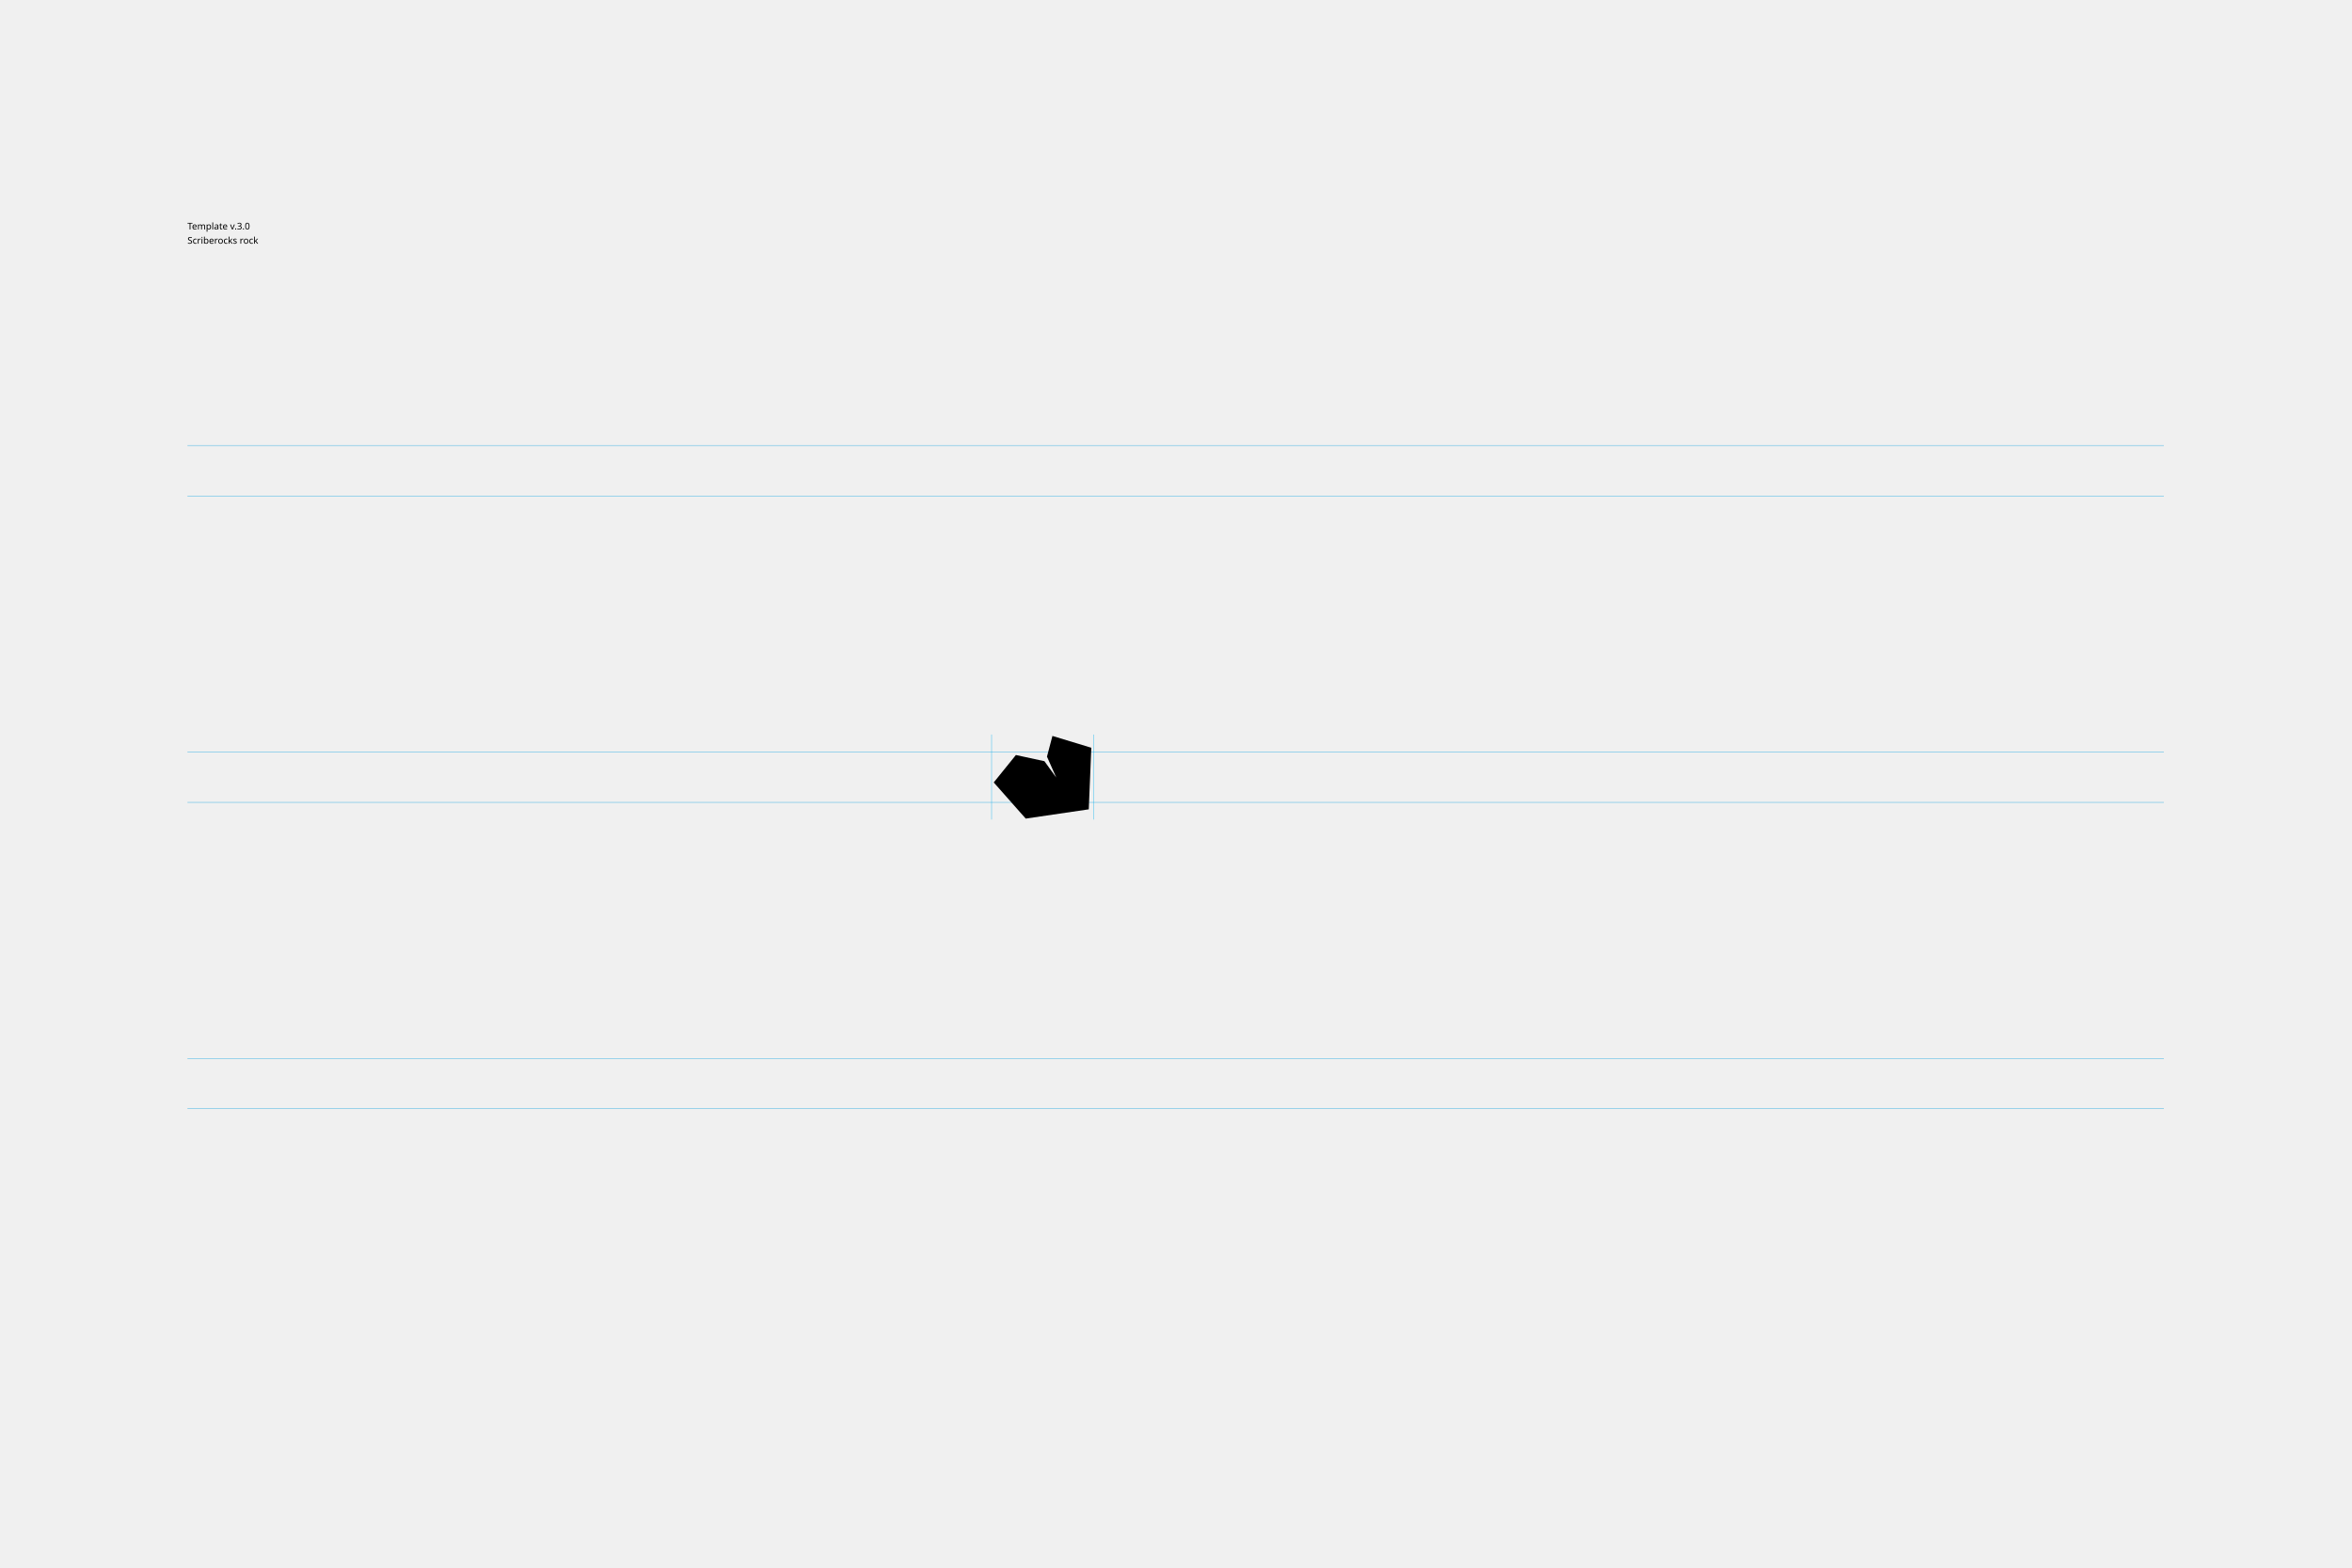
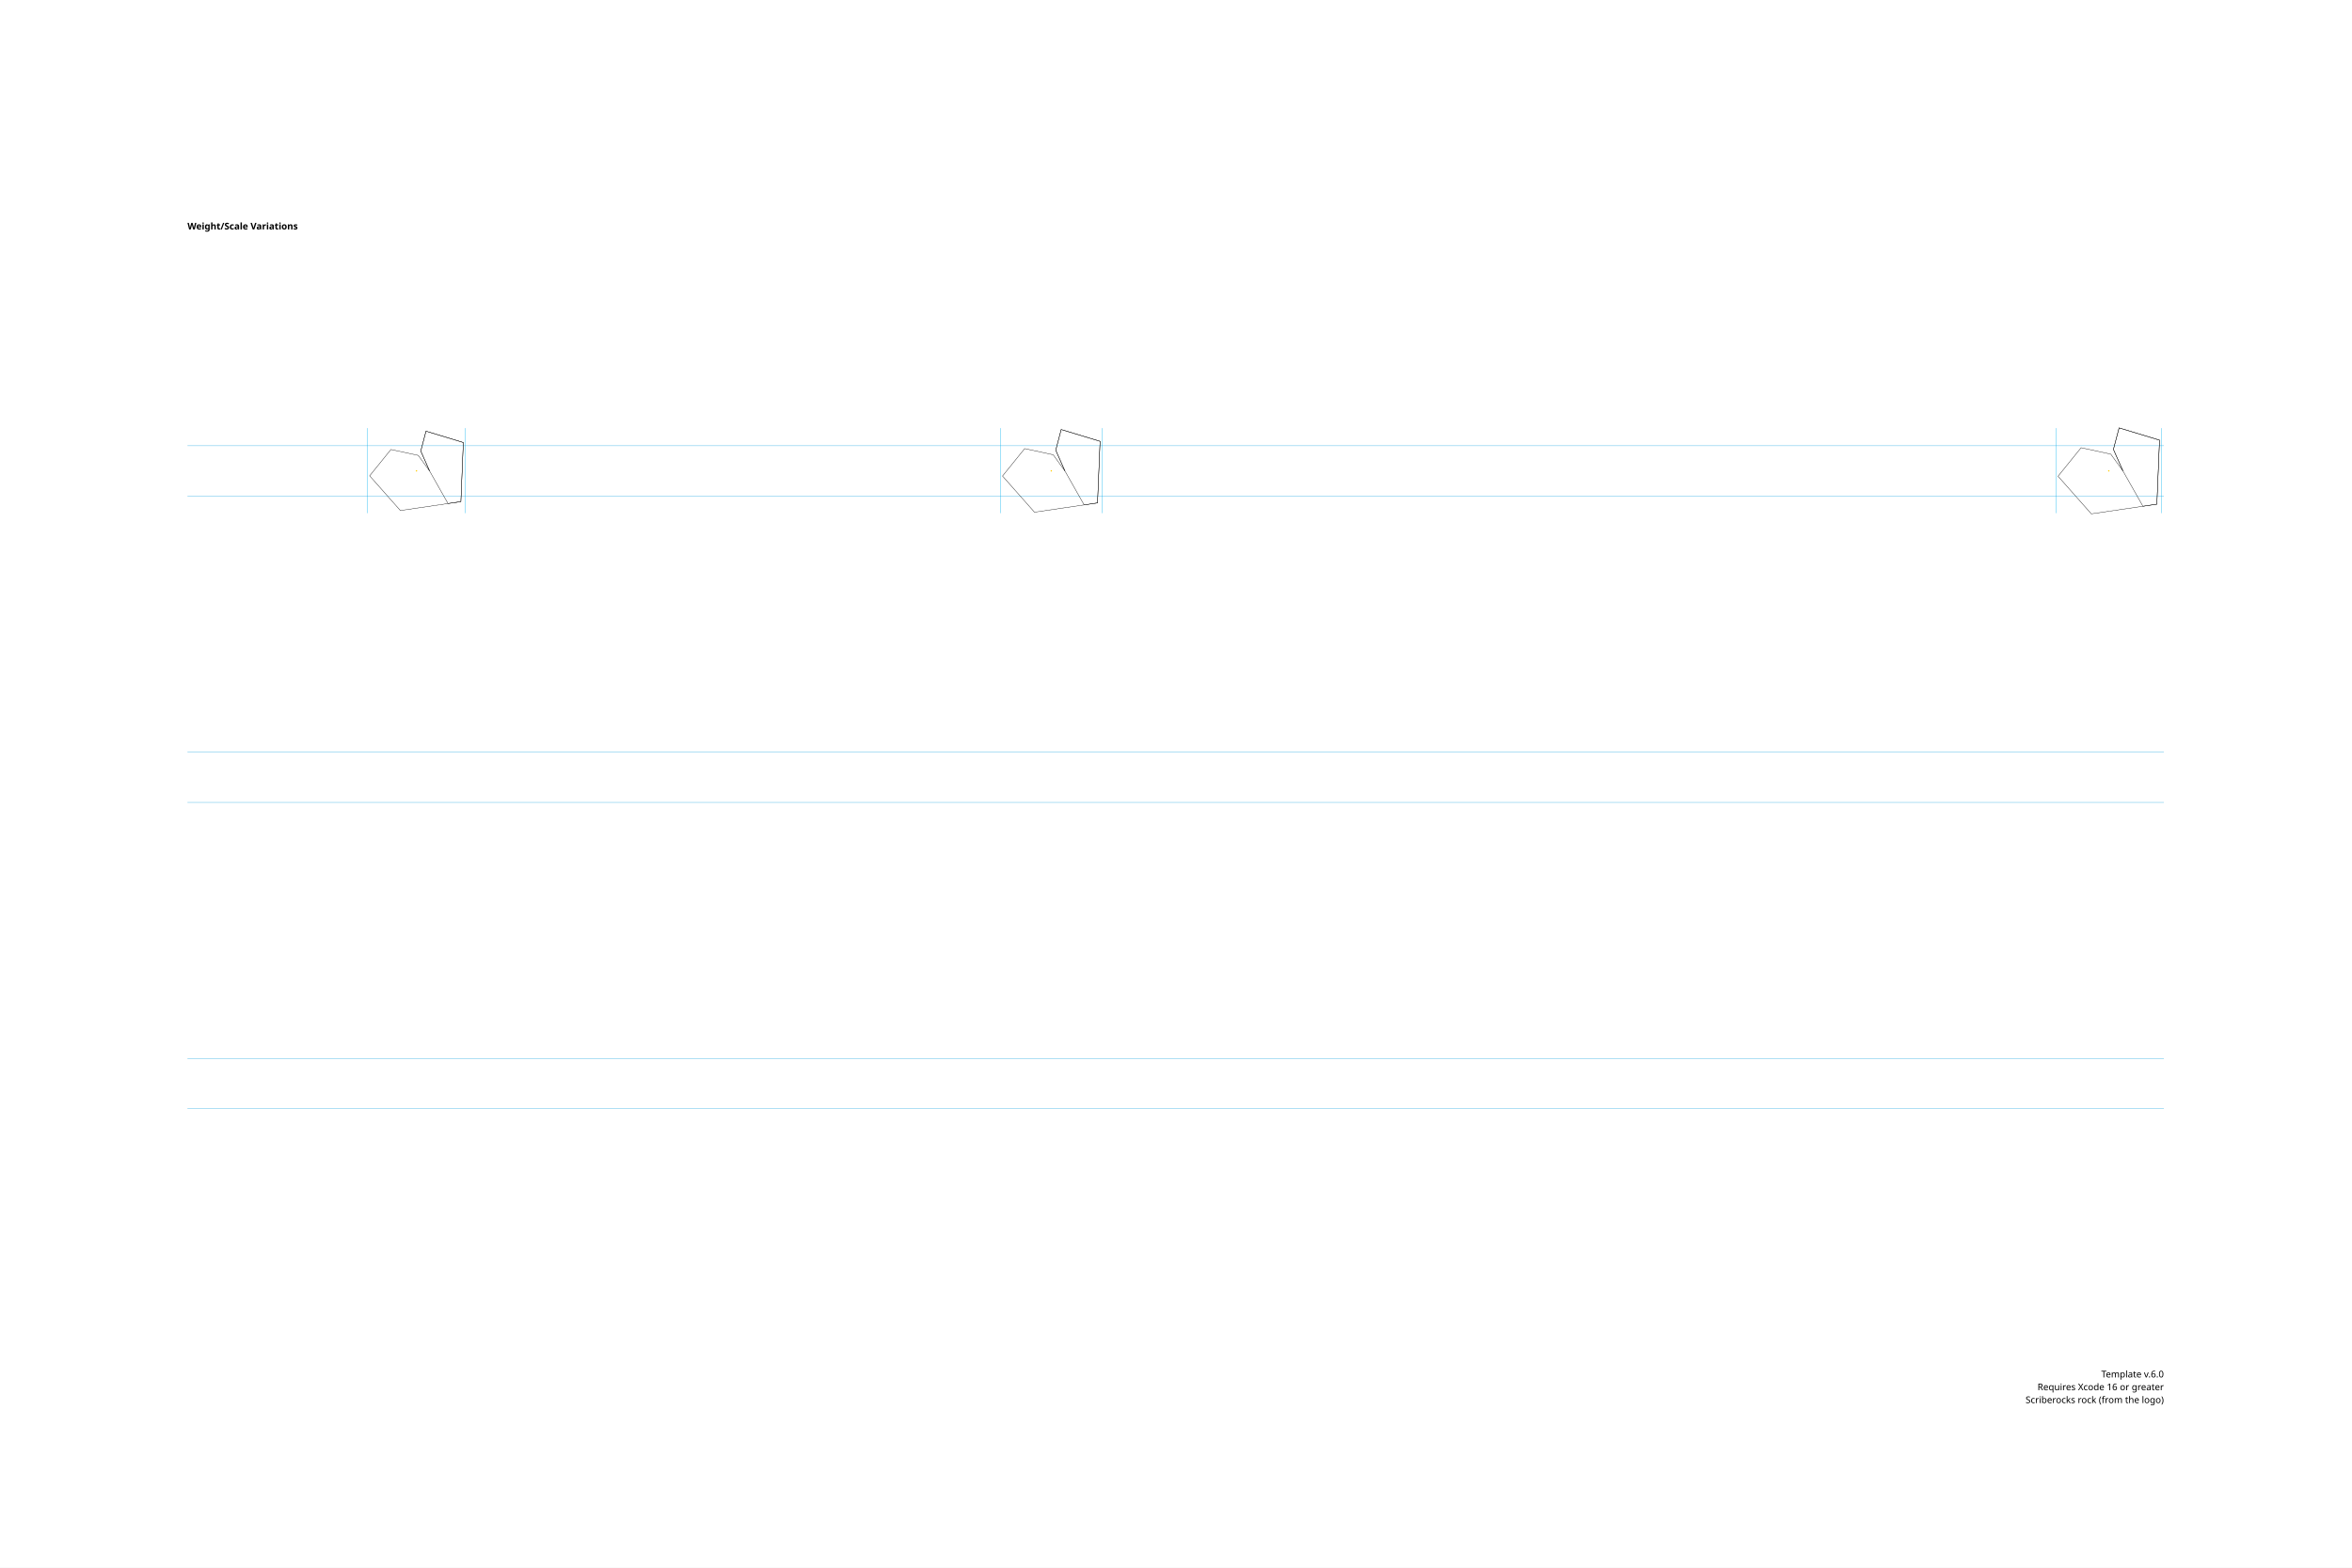
- <svg xmlns="http://www.w3.org/2000/svg" version="1.1" width="3300" height="2200">
+ <svg xmlns="http://www.w3.org/2000/svg" version="1.1" viewBox="0 0 3300 2200">
+   <style>.monochrome-0 {-sfsymbols-motion-group:0}
+ .monochrome-1 {-sfsymbols-motion-group:1}
+ 
+ .multicolor-0:systemBrownColor {-sfsymbols-motion-group:0}
+ .multicolor-1:systemGrayColor {-sfsymbols-motion-group:1}
+ 
+ .hierarchical-0:secondary {-sfsymbols-motion-group:0}
+ .hierarchical-1:primary {-sfsymbols-motion-group:1}
+ 
+ .SFSymbolsPreviewWireframe {fill:none;opacity:1.0;stroke:black;stroke-width:0.5}
+ </style>
  <g id="Notes">
-     <text style="stroke:none;fill:black;font-family:sans-serif;font-size:13;" transform="matrix(1 0 0 1 263 322)">Template v.3.0</text>
-     <text style="stroke:none;fill:black;font-family:sans-serif;font-size:13;" transform="matrix(1 0 0 1 263 342)">Scriberocks rock</text>
+     <rect id="artboard" x="0" y="0" width="3300" height="2200" style="fill:white;opacity:1" />
+     <text transform="matrix(1 0 0 1 263 322)" style="stroke:none;fill:black;font-family:sans-serif;font-size:13;font-weight:bold;">Weight/Scale Variations</text>
+     <text id="template-version" transform="matrix(1 0 0 1 3036 1933)" style="stroke:none;fill:black;font-family:sans-serif;font-size:13;text-anchor:end;">Template v.6.0</text>
+     <text transform="matrix(1 0 0 1 3036 1951)" style="stroke:none;fill:black;font-family:sans-serif;font-size:13;text-anchor:end;">Requires Xcode 16 or greater</text>
+     <text id="descriptive-name" transform="matrix(1 0 0 1 3036 1969)" style="stroke:none;fill:black;font-family:sans-serif;font-size:13;text-anchor:end;">Scriberocks rock (from the logo)</text>
  </g>
  <g id="Guides">
-     <line id="Baseline-S" style="fill:none;stroke:#27AAE1;opacity:1;stroke-width:0.577;" x1="263" x2="3036" y1="696" y2="696" />
-     <line id="Capline-S" style="fill:none;stroke:#27AAE1;opacity:1;stroke-width:0.577;" x1="263" x2="3036" y1="625.541" y2="625.541" />
-     <line id="Baseline-M" style="fill:none;stroke:#27AAE1;opacity:1;stroke-width:0.577;" x1="263" x2="3036" y1="1126" y2="1126" />
-     <line id="Capline-M" style="fill:none;stroke:#27AAE1;opacity:1;stroke-width:0.577;" x1="263" x2="3036" y1="1055.54" y2="1055.54" />
-     <line id="Baseline-L" style="fill:none;stroke:#27AAE1;opacity:1;stroke-width:0.577;" x1="263" x2="3036" y1="1556" y2="1556" />
-     <line id="Capline-L" style="fill:none;stroke:#27AAE1;opacity:1;stroke-width:0.577;" x1="263" x2="3036" y1="1485.54" y2="1485.54" />
-     <line id="left-margin-Regular-M" style="fill:none;stroke:#00AEEF;stroke-width:0.5;opacity:1.0;" x1="1391.270" x2="1391.270" y1="1030.79" y2="1150.12" />
-     <line id="right-margin-Regular-M" style="fill:none;stroke:#00AEEF;stroke-width:0.5;opacity:1.0;" x1="1534.175" x2="1534.175" y1="1030.79" y2="1150.12" />
+     <line id="Baseline-S" style="fill:none;stroke:#27AAE1;opacity:1;stroke-width:0.5;" x1="263" x2="3036" y1="696" y2="696" />
+     <line id="Capline-S" style="fill:none;stroke:#27AAE1;opacity:1;stroke-width:0.5;" x1="263" x2="3036" y1="625.541" y2="625.541" />
+     <line id="Baseline-M" style="fill:none;stroke:#27AAE1;opacity:1;stroke-width:0.5;" x1="263" x2="3036" y1="1126" y2="1126" />
+     <line id="Capline-M" style="fill:none;stroke:#27AAE1;opacity:1;stroke-width:0.5;" x1="263" x2="3036" y1="1055.54" y2="1055.54" />
+     <line id="Baseline-L" style="fill:none;stroke:#27AAE1;opacity:1;stroke-width:0.5;" x1="263" x2="3036" y1="1556" y2="1556" />
+     <line id="Capline-L" style="fill:none;stroke:#27AAE1;opacity:1;stroke-width:0.5;" x1="263" x2="3036" y1="1485.54" y2="1485.54" />
+     <line id="left-margin-Ultralight-S" style="fill:none;stroke:#00AEEF;stroke-width:0.5;opacity:1.0;" x1="515.649" x2="515.649" y1="600.785" y2="720.121" />
+     <line id="right-margin-Ultralight-S" style="fill:none;stroke:#00AEEF;stroke-width:0.5;opacity:1.0;" x1="653.078" x2="653.078" y1="600.785" y2="720.121" />
+     <line id="left-margin-Regular-S" style="fill:none;stroke:#00AEEF;stroke-width:0.5;opacity:1.0;" x1="1403.580" x2="1403.580" y1="600.785" y2="720.121" />
+     <line id="right-margin-Regular-S" style="fill:none;stroke:#00AEEF;stroke-width:0.5;opacity:1.0;" x1="1546.485" x2="1546.485" y1="600.785" y2="720.121" />
+     <line id="left-margin-Black-S" style="fill:none;stroke:#00AEEF;stroke-width:0.5;opacity:1.0;" x1="2884.570" x2="2884.570" y1="600.785" y2="720.121" />
+     <line id="right-margin-Black-S" style="fill:none;stroke:#00AEEF;stroke-width:0.5;opacity:1.0;" x1="3032.952" x2="3032.952" y1="600.785" y2="720.121" />
  </g>
  <g id="Symbols">
-     <g id="Regular-M" transform="matrix(1 0 0 1 1391.270 1126)">
-       <path d="M139.905 -76.658 L85.347 -93.230 L77.699 -64.166 L90.701 -34.847 L74.130 -57.792 L34.103 -66.460 L3.000 -27.964 L47.870 22.770 L136.336 9.768 Z" />
+     <g id="Ultralight-S" transform="matrix(1 0 0 1 515.649 696)">
+       <path class="monochrome-0 multicolor-0:systemBrownColor hierarchical-0:secondary SFSymbolsPreviewWireframe" d="M134.429 -75.001 L82.053 -90.909 L74.711 -63.008 L87.193 -34.862 L71.284 -56.890 L32.859 -65.211 L3.000 -28.254 L46.076 20.450 L131.003 7.968 Z" />
+       <path class="monochrome-1 multicolor-1:systemGrayColor hierarchical-1:primary SFSymbolsPreviewWireframe" d="M134.429 -75.001 L82.053 -90.909 L74.711 -63.008 L87.193 -34.862 L112.932 10.624 L131.003 7.968 Z" />
+     </g>
+     <g id="Regular-S" transform="matrix(1 0 0 1 1403.580 696)">
+       <path class="monochrome-0 multicolor-0:systemBrownColor hierarchical-0:secondary SFSymbolsPreviewWireframe" d="M139.905 -76.658 L85.347 -93.230 L77.699 -64.166 L90.701 -34.847 L74.130 -57.792 L34.103 -66.460 L3.000 -27.964 L47.870 22.770 L136.336 9.768 Z" />
+       <path class="monochrome-1 multicolor-1:systemGrayColor hierarchical-1:primary SFSymbolsPreviewWireframe" d="M139.905 -76.658 L85.347 -93.230 L77.699 -64.166 L90.701 -34.847 L117.512 12.535 L136.336 9.768 Z" />
+     </g>
+     <g id="Black-S" transform="matrix(1 0 0 1 2884.570 696)">
+       <path class="monochrome-0 multicolor-0:systemBrownColor hierarchical-0:secondary SFSymbolsPreviewWireframe" d="M145.382 -78.315 L88.641 -95.549 L80.687 -65.323 L94.209 -34.832 L76.975 -58.695 L35.347 -67.709 L3.000 -27.673 L49.665 25.090 L141.670 11.568 Z" />
+       <path class="monochrome-1 multicolor-1:systemGrayColor hierarchical-1:primary SFSymbolsPreviewWireframe" d="M145.382 -78.315 L88.641 -95.549 L80.687 -65.323 L94.209 -34.832 L122.093 14.446 L141.670 11.568 Z" />
    </g>
  </g>
+   <g id="Anchors">
+     <circle id="Ultralight-S-rotate-anchor" style="fill:#FFCC00;opacity:1.0;" r="1" cx="584.364" cy="660.770" />
+     <circle id="Regular-S-rotate-anchor" style="fill:#FFCC00;opacity:1.0;" r="1" cx="1475.033" cy="660.770" />
+     <circle id="Black-S-rotate-anchor" style="fill:#FFCC00;opacity:1.0;" r="1" cx="2958.761" cy="660.770" />
+   </g>
</svg>
